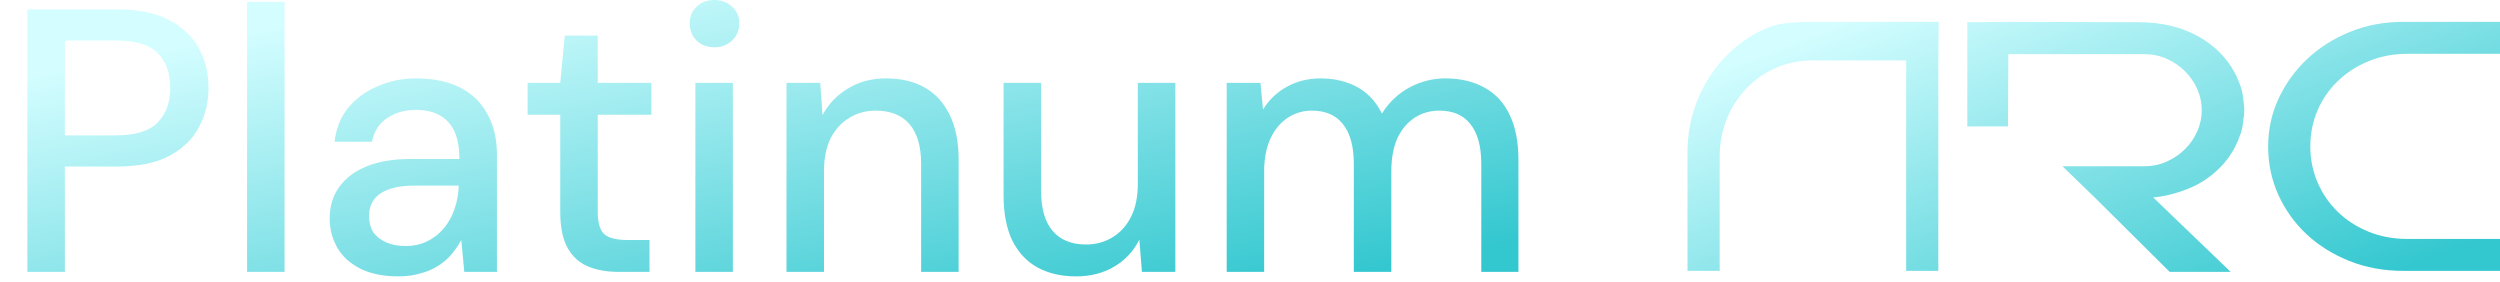
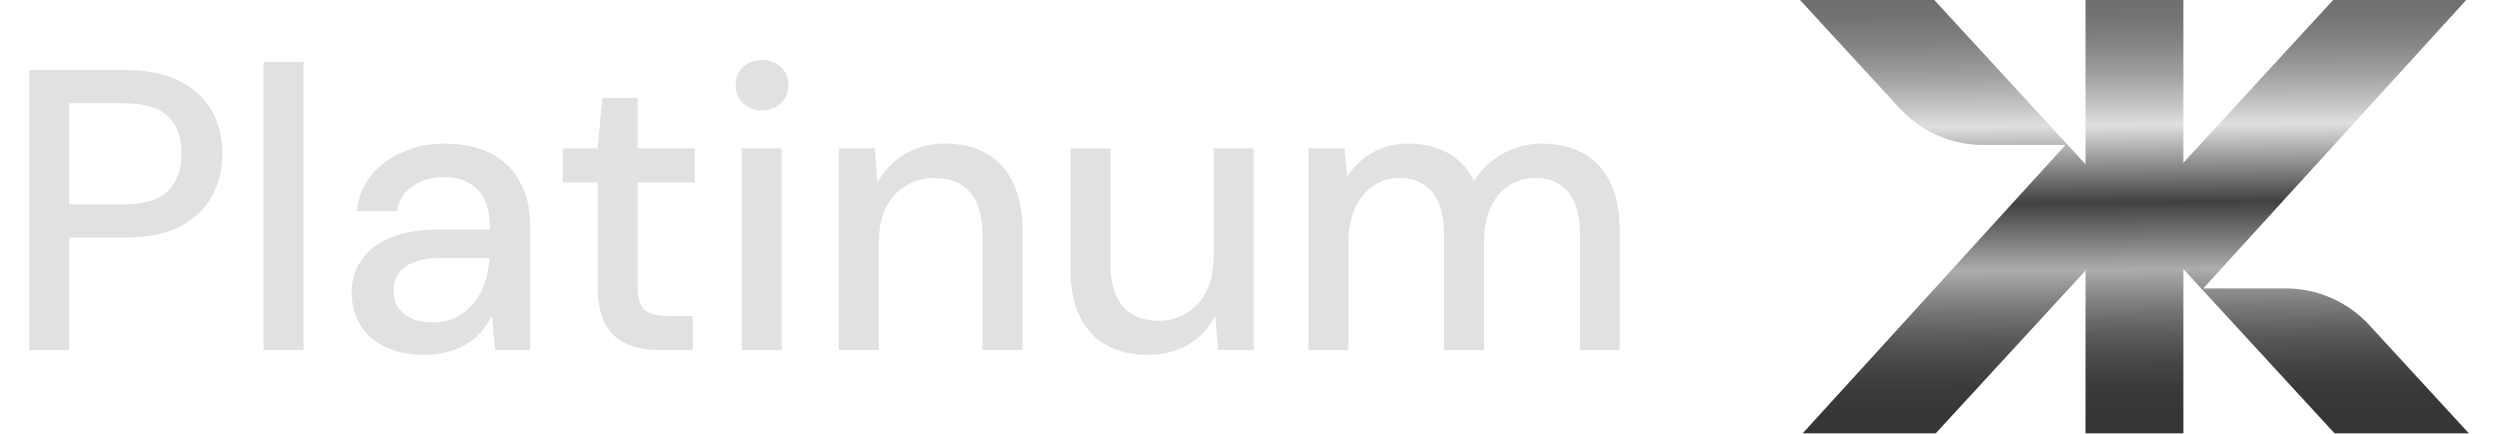
- <svg xmlns="http://www.w3.org/2000/svg" width="80" height="9" viewBox="0 0 80 9" fill="none">
-   <path d="M0.876 8.7V0.3H3.744C4.416 0.3 4.968 0.412 5.4 0.636C5.832 0.86 6.152 1.16 6.36 1.536C6.568 1.912 6.672 2.34 6.672 2.82C6.672 3.276 6.568 3.696 6.36 4.08C6.16 4.456 5.844 4.76 5.412 4.992C4.98 5.216 4.424 5.328 3.744 5.328H2.076V8.7H0.876ZM2.076 4.332H3.696C4.328 4.332 4.776 4.196 5.04 3.924C5.312 3.644 5.448 3.276 5.448 2.82C5.448 2.332 5.312 1.956 5.04 1.692C4.776 1.428 4.328 1.296 3.696 1.296H2.076V4.332ZM7.906 8.7V0.06H9.106V8.7H7.906ZM12.758 8.844C12.261 8.844 11.85 8.76 11.521 8.592C11.194 8.424 10.95 8.2 10.79 7.92C10.63 7.632 10.55 7.324 10.55 6.996C10.55 6.596 10.653 6.256 10.861 5.976C11.069 5.688 11.366 5.468 11.749 5.316C12.133 5.164 12.594 5.088 13.13 5.088H14.701C14.701 4.736 14.649 4.444 14.546 4.212C14.441 3.98 14.286 3.808 14.078 3.696C13.877 3.576 13.621 3.516 13.309 3.516C12.95 3.516 12.642 3.604 12.386 3.78C12.13 3.948 11.97 4.2 11.905 4.536H10.706C10.754 4.112 10.898 3.752 11.137 3.456C11.386 3.152 11.701 2.92 12.085 2.76C12.47 2.592 12.877 2.508 13.309 2.508C13.877 2.508 14.354 2.608 14.738 2.808C15.121 3.008 15.409 3.292 15.601 3.66C15.802 4.02 15.902 4.452 15.902 4.956V8.7H14.857L14.761 7.68C14.674 7.84 14.569 7.992 14.45 8.136C14.329 8.28 14.185 8.404 14.018 8.508C13.857 8.612 13.669 8.692 13.454 8.748C13.245 8.812 13.014 8.844 12.758 8.844ZM12.986 7.872C13.242 7.872 13.473 7.82 13.681 7.716C13.889 7.612 14.066 7.472 14.21 7.296C14.361 7.112 14.473 6.908 14.546 6.684C14.626 6.452 14.669 6.216 14.678 5.976V5.94H13.249C12.905 5.94 12.626 5.984 12.409 6.072C12.201 6.152 12.05 6.264 11.954 6.408C11.857 6.552 11.809 6.72 11.809 6.912C11.809 7.112 11.854 7.284 11.941 7.428C12.037 7.564 12.174 7.672 12.35 7.752C12.525 7.832 12.738 7.872 12.986 7.872ZM19.8 8.7C19.416 8.7 19.084 8.64 18.804 8.52C18.524 8.4 18.308 8.2 18.156 7.92C18.004 7.64 17.928 7.26 17.928 6.78V3.672H16.884V2.652H17.928L18.072 1.14H19.128V2.652H20.844V3.672H19.128V6.792C19.128 7.136 19.2 7.372 19.344 7.5C19.488 7.62 19.736 7.68 20.088 7.68H20.784V8.7H19.8ZM22.252 8.7V2.652H23.452V8.7H22.252ZM22.864 1.512C22.632 1.512 22.44 1.44 22.288 1.296C22.144 1.152 22.072 0.968 22.072 0.744C22.072 0.528 22.144 0.352 22.288 0.216C22.44 0.072 22.632 1.19209e-05 22.864 1.19209e-05C23.088 1.19209e-05 23.276 0.072 23.428 0.216C23.58 0.352 23.656 0.528 23.656 0.744C23.656 0.968 23.58 1.152 23.428 1.296C23.276 1.44 23.088 1.512 22.864 1.512ZM25.168 8.7V2.652H26.248L26.32 3.684C26.512 3.324 26.784 3.04 27.136 2.832C27.488 2.616 27.892 2.508 28.348 2.508C28.828 2.508 29.24 2.604 29.584 2.796C29.928 2.988 30.196 3.28 30.388 3.672C30.58 4.056 30.676 4.54 30.676 5.124V8.7H29.476V5.244C29.476 4.684 29.352 4.26 29.104 3.972C28.856 3.684 28.496 3.54 28.024 3.54C27.712 3.54 27.432 3.616 27.184 3.768C26.936 3.912 26.736 4.128 26.584 4.416C26.44 4.704 26.368 5.056 26.368 5.472V8.7H25.168ZM34.431 8.844C33.959 8.844 33.547 8.748 33.194 8.556C32.85 8.364 32.583 8.076 32.391 7.692C32.206 7.308 32.114 6.824 32.114 6.24V2.652H33.315V6.108C33.315 6.676 33.438 7.104 33.687 7.392C33.934 7.68 34.291 7.824 34.755 7.824C35.066 7.824 35.346 7.748 35.594 7.596C35.85 7.444 36.05 7.224 36.194 6.936C36.339 6.648 36.41 6.296 36.41 5.88V2.652H37.611V8.7H36.542L36.459 7.668C36.275 8.036 36.007 8.324 35.654 8.532C35.303 8.74 34.895 8.844 34.431 8.844ZM39.254 8.7V2.652H40.334L40.417 3.504C40.609 3.192 40.865 2.948 41.185 2.772C41.505 2.596 41.865 2.508 42.266 2.508C42.569 2.508 42.846 2.552 43.093 2.64C43.342 2.72 43.562 2.844 43.754 3.012C43.946 3.18 44.102 3.388 44.221 3.636C44.438 3.284 44.725 3.008 45.086 2.808C45.453 2.608 45.842 2.508 46.249 2.508C46.737 2.508 47.157 2.608 47.51 2.808C47.861 3 48.13 3.292 48.313 3.684C48.498 4.068 48.59 4.548 48.59 5.124V8.7H47.401V5.244C47.401 4.684 47.285 4.26 47.053 3.972C46.83 3.684 46.498 3.54 46.057 3.54C45.761 3.54 45.498 3.616 45.266 3.768C45.033 3.92 44.849 4.14 44.714 4.428C44.586 4.716 44.522 5.068 44.522 5.484V8.7H43.322V5.244C43.322 4.684 43.206 4.26 42.974 3.972C42.749 3.684 42.417 3.54 41.977 3.54C41.697 3.54 41.441 3.616 41.209 3.768C40.977 3.92 40.794 4.14 40.657 4.428C40.522 4.716 40.453 5.068 40.453 5.484V8.7H39.254Z" fill="url(#paint0_linear_94_60935)" />
-   <path d="M68.451 0.711C69.18 0.711 69.82 0.867 70.371 1.178C70.687 1.359 70.956 1.58 71.179 1.841C71.402 2.102 71.57 2.396 71.683 2.722C71.716 2.801 71.736 2.87 71.744 2.928C71.744 2.95 71.748 2.965 71.756 2.972C71.764 3.015 71.77 3.059 71.774 3.102C71.778 3.146 71.784 3.186 71.792 3.222V3.243C71.801 3.287 71.807 3.33 71.811 3.374C71.815 3.417 71.817 3.465 71.817 3.515V3.537C71.817 3.588 71.815 3.635 71.811 3.678C71.807 3.722 71.801 3.765 71.792 3.809L71.756 4.08C71.748 4.088 71.744 4.102 71.744 4.124C71.736 4.16 71.728 4.193 71.719 4.222C71.712 4.251 71.699 4.283 71.683 4.32C71.57 4.653 71.402 4.95 71.179 5.211C70.956 5.472 70.687 5.693 70.371 5.874C70.103 6.019 69.808 6.133 69.484 6.216C69.297 6.264 69.104 6.299 68.904 6.319L71.381 8.7H69.429L67.053 6.341L65.998 5.32H68.609C68.876 5.32 69.121 5.269 69.344 5.167C69.567 5.066 69.761 4.932 69.927 4.765C70.093 4.599 70.223 4.408 70.316 4.195C70.409 3.981 70.456 3.758 70.456 3.526C70.456 3.294 70.409 3.071 70.316 2.858C70.223 2.644 70.093 2.454 69.927 2.287C69.761 2.12 69.567 1.986 69.344 1.885C69.121 1.783 68.876 1.733 68.609 1.733H64.267L64.255 4.045H62.954V0.711L64.255 0.7L68.451 0.711ZM57.922 0.7C57.954 0.7 57.986 0.7 58.019 0.7L58.057 0.701L62.037 0.7L62.026 1.932V8.667H60.997V1.932H58.013C57.603 1.932 57.218 2.008 56.856 2.161C56.494 2.314 56.178 2.529 55.907 2.806C55.636 3.084 55.422 3.411 55.265 3.789C55.108 4.167 55.029 4.577 55.029 5.02V8.667H54L54 4.875C54 4.28 54.106 3.723 54.318 3.204C54.529 2.686 54.818 2.233 55.183 1.847C55.548 1.461 55.973 1.156 56.458 0.931C56.915 0.719 57.403 0.713 57.922 0.7ZM80 0.7V1.722L77.04 1.722C76.595 1.722 76.181 1.8 75.801 1.956C75.42 2.112 75.09 2.324 74.811 2.593C74.531 2.862 74.314 3.176 74.16 3.535C74.007 3.894 73.93 4.277 73.93 4.684C73.93 5.09 74.007 5.473 74.16 5.833C74.314 6.192 74.529 6.506 74.805 6.775C75.08 7.043 75.408 7.256 75.789 7.412C76.169 7.568 76.587 7.646 77.04 7.646H80V8.667H76.894C76.279 8.667 75.708 8.562 75.181 8.352C74.655 8.142 74.199 7.858 73.814 7.499C73.429 7.14 73.128 6.72 72.909 6.238C72.69 5.756 72.581 5.24 72.581 4.689C72.581 4.138 72.694 3.622 72.921 3.14C73.148 2.658 73.456 2.236 73.844 1.874C74.233 1.512 74.689 1.225 75.212 1.015C75.734 0.805 76.295 0.7 76.894 0.7H80Z" fill="url(#paint1_linear_94_60935)" />
+ <svg xmlns="http://www.w3.org/2000/svg" width="75" height="13" viewBox="0 0 75 13" fill="none">
+   <path d="M0.876 10.5V2.1H3.744C4.416 2.1 4.968 2.212 5.4 2.436C5.832 2.66 6.152 2.96 6.36 3.336C6.568 3.712 6.672 4.14 6.672 4.62C6.672 5.076 6.568 5.496 6.36 5.88C6.16 6.256 5.844 6.56 5.412 6.792C4.98 7.016 4.424 7.128 3.744 7.128H2.076V10.5H0.876ZM2.076 6.132H3.696C4.328 6.132 4.776 5.996 5.04 5.724C5.312 5.444 5.448 5.076 5.448 4.62C5.448 4.132 5.312 3.756 5.04 3.492C4.776 3.228 4.328 3.096 3.696 3.096H2.076V6.132ZM7.906 10.5V1.86H9.106V10.5H7.906ZM12.758 10.644C12.261 10.644 11.85 10.56 11.521 10.392C11.194 10.224 10.95 10 10.79 9.72C10.63 9.432 10.55 9.124 10.55 8.796C10.55 8.396 10.653 8.056 10.861 7.776C11.069 7.488 11.366 7.268 11.749 7.116C12.133 6.964 12.594 6.888 13.13 6.888H14.701C14.701 6.536 14.649 6.244 14.546 6.012C14.441 5.78 14.286 5.608 14.078 5.496C13.877 5.376 13.621 5.316 13.309 5.316C12.95 5.316 12.642 5.404 12.386 5.58C12.13 5.748 11.97 6 11.905 6.336H10.706C10.754 5.912 10.898 5.552 11.137 5.256C11.386 4.952 11.701 4.72 12.085 4.56C12.47 4.392 12.877 4.308 13.309 4.308C13.877 4.308 14.354 4.408 14.738 4.608C15.121 4.808 15.409 5.092 15.601 5.46C15.802 5.82 15.902 6.252 15.902 6.756V10.5H14.857L14.761 9.48C14.674 9.64 14.569 9.792 14.45 9.936C14.329 10.08 14.185 10.204 14.018 10.308C13.857 10.412 13.669 10.492 13.454 10.548C13.245 10.612 13.014 10.644 12.758 10.644ZM12.986 9.672C13.242 9.672 13.473 9.62 13.681 9.516C13.889 9.412 14.066 9.272 14.21 9.096C14.361 8.912 14.473 8.708 14.546 8.484C14.626 8.252 14.669 8.016 14.678 7.776V7.74H13.249C12.905 7.74 12.626 7.784 12.409 7.872C12.201 7.952 12.05 8.064 11.954 8.208C11.857 8.352 11.809 8.52 11.809 8.712C11.809 8.912 11.854 9.084 11.941 9.228C12.037 9.364 12.174 9.472 12.35 9.552C12.525 9.632 12.738 9.672 12.986 9.672ZM19.8 10.5C19.416 10.5 19.084 10.44 18.804 10.32C18.524 10.2 18.308 10 18.156 9.72C18.004 9.44 17.928 9.06 17.928 8.58V5.472H16.884V4.452H17.928L18.072 2.94H19.128V4.452H20.844V5.472H19.128V8.592C19.128 8.936 19.2 9.172 19.344 9.3C19.488 9.42 19.736 9.48 20.088 9.48H20.784V10.5H19.8ZM22.252 10.5V4.452H23.452V10.5H22.252ZM22.864 3.312C22.632 3.312 22.44 3.24 22.288 3.096C22.144 2.952 22.072 2.768 22.072 2.544C22.072 2.328 22.144 2.152 22.288 2.016C22.44 1.872 22.632 1.8 22.864 1.8C23.088 1.8 23.276 1.872 23.428 2.016C23.58 2.152 23.656 2.328 23.656 2.544C23.656 2.768 23.58 2.952 23.428 3.096C23.276 3.24 23.088 3.312 22.864 3.312ZM25.168 10.5V4.452H26.248L26.32 5.484C26.512 5.124 26.784 4.84 27.136 4.632C27.488 4.416 27.892 4.308 28.348 4.308C28.828 4.308 29.24 4.404 29.584 4.596C29.928 4.788 30.196 5.08 30.388 5.472C30.58 5.856 30.676 6.34 30.676 6.924V10.5H29.476V7.044C29.476 6.484 29.352 6.06 29.104 5.772C28.856 5.484 28.496 5.34 28.024 5.34C27.712 5.34 27.432 5.416 27.184 5.568C26.936 5.712 26.736 5.928 26.584 6.216C26.44 6.504 26.368 6.856 26.368 7.272V10.5H25.168ZM34.431 10.644C33.959 10.644 33.547 10.548 33.194 10.356C32.85 10.164 32.583 9.876 32.391 9.492C32.206 9.108 32.114 8.624 32.114 8.04V4.452H33.315V7.908C33.315 8.476 33.438 8.904 33.687 9.192C33.934 9.48 34.291 9.624 34.755 9.624C35.066 9.624 35.346 9.548 35.594 9.396C35.85 9.244 36.05 9.024 36.194 8.736C36.339 8.448 36.41 8.096 36.41 7.68V4.452H37.611V10.5H36.542L36.459 9.468C36.275 9.836 36.007 10.124 35.654 10.332C35.303 10.54 34.895 10.644 34.431 10.644ZM39.254 10.5V4.452H40.334L40.417 5.304C40.609 4.992 40.865 4.748 41.185 4.572C41.505 4.396 41.865 4.308 42.266 4.308C42.569 4.308 42.846 4.352 43.093 4.44C43.342 4.52 43.562 4.644 43.754 4.812C43.946 4.98 44.102 5.188 44.221 5.436C44.438 5.084 44.725 4.808 45.086 4.608C45.453 4.408 45.842 4.308 46.249 4.308C46.737 4.308 47.157 4.408 47.51 4.608C47.861 4.8 48.13 5.092 48.313 5.484C48.498 5.868 48.59 6.348 48.59 6.924V10.5H47.401V7.044C47.401 6.484 47.285 6.06 47.053 5.772C46.83 5.484 46.498 5.34 46.057 5.34C45.761 5.34 45.498 5.416 45.266 5.568C45.033 5.72 44.849 5.94 44.714 6.228C44.586 6.516 44.522 6.868 44.522 7.284V10.5H43.322V7.044C43.322 6.484 43.206 6.06 42.974 5.772C42.749 5.484 42.417 5.34 41.977 5.34C41.697 5.34 41.441 5.416 41.209 5.568C40.977 5.72 40.794 5.94 40.657 6.228C40.522 6.516 40.453 6.868 40.453 7.284V10.5H39.254Z" fill="#E1E1E1" />
+   <path d="M74.066 13H70.037L66.067 8.687L64.033 6.477L69.994 0H73.987L66.1 8.651H68.57C69.522 8.651 70.431 9.05 71.076 9.75L74.066 13Z" fill="url(#paint0_linear_25_16659)" />
+   <path d="M54 0H58.029L61.999 4.313L64.033 6.523L58.072 13H54.08L61.966 4.349H59.496C58.544 4.349 57.635 3.95 56.99 3.25L54 0Z" fill="url(#paint1_linear_25_16659)" />
+   <path d="M65.502 0H62.565V13H65.502V0Z" fill="url(#paint2_linear_25_16659)" />
  <defs>
-     <linearGradient id="paint0_linear_94_60935" x1="9.211" y1="0.841" x2="12.058" y2="15.057" gradientUnits="userSpaceOnUse">
-       <stop stop-color="#D3FDFF" />
-       <stop offset="1" stop-color="#33C7CF" />
+     <linearGradient id="paint0_linear_25_16659" x1="68.963" y1="-1.927" x2="69.091" y2="12.349" gradientUnits="userSpaceOnUse">
+       <stop stop-color="#A2A2A2" />
+       <stop offset="0.009" stop-color="#9C9C9C" />
+       <stop offset="0.054" stop-color="#838383" />
+       <stop offset="0.094" stop-color="#737373" />
+       <stop offset="0.127" stop-color="#6E6E6E" />
+       <stop offset="0.169" stop-color="#747474" />
+       <stop offset="0.224" stop-color="#848484" />
+       <stop offset="0.287" stop-color="#9F9F9F" />
+       <stop offset="0.354" stop-color="#C5C5C5" />
+       <stop offset="0.395" stop-color="#DFDFDF" />
+       <stop offset="0.557" stop-color="#414042" />
+       <stop offset="0.699" stop-color="#ADADAD" />
+       <stop offset="0.717" stop-color="#9F9F9F" />
+       <stop offset="0.776" stop-color="#7A7A7A" />
+       <stop offset="0.834" stop-color="#5C5C5C" />
+       <stop offset="0.891" stop-color="#474747" />
+       <stop offset="0.947" stop-color="#3A3A3A" />
+       <stop offset="1" stop-color="#363636" />
    </linearGradient>
-     <linearGradient id="paint1_linear_94_60935" x1="58.79" y1="0.841" x2="63.749" y2="13.717" gradientUnits="userSpaceOnUse">
-       <stop stop-color="#D3FDFF" />
-       <stop offset="1" stop-color="#33C7CF" />
+     <linearGradient id="paint1_linear_25_16659" x1="58.952" y1="-1.837" x2="59.08" y2="12.439" gradientUnits="userSpaceOnUse">
+       <stop stop-color="#A2A2A2" />
+       <stop offset="0.009" stop-color="#9C9C9C" />
+       <stop offset="0.054" stop-color="#838383" />
+       <stop offset="0.094" stop-color="#737373" />
+       <stop offset="0.127" stop-color="#6E6E6E" />
+       <stop offset="0.169" stop-color="#747474" />
+       <stop offset="0.224" stop-color="#848484" />
+       <stop offset="0.287" stop-color="#9F9F9F" />
+       <stop offset="0.354" stop-color="#C5C5C5" />
+       <stop offset="0.395" stop-color="#DFDFDF" />
+       <stop offset="0.557" stop-color="#414042" />
+       <stop offset="0.699" stop-color="#ADADAD" />
+       <stop offset="0.717" stop-color="#9F9F9F" />
+       <stop offset="0.776" stop-color="#7A7A7A" />
+       <stop offset="0.834" stop-color="#5C5C5C" />
+       <stop offset="0.891" stop-color="#474747" />
+       <stop offset="0.947" stop-color="#3A3A3A" />
+       <stop offset="1" stop-color="#363636" />
+     </linearGradient>
+     <linearGradient id="paint2_linear_25_16659" x1="63.959" y1="-1.882" x2="64.087" y2="12.394" gradientUnits="userSpaceOnUse">
+       <stop stop-color="#A2A2A2" />
+       <stop offset="0.009" stop-color="#9C9C9C" />
+       <stop offset="0.054" stop-color="#838383" />
+       <stop offset="0.094" stop-color="#737373" />
+       <stop offset="0.127" stop-color="#6E6E6E" />
+       <stop offset="0.169" stop-color="#747474" />
+       <stop offset="0.224" stop-color="#848484" />
+       <stop offset="0.287" stop-color="#9F9F9F" />
+       <stop offset="0.354" stop-color="#C5C5C5" />
+       <stop offset="0.395" stop-color="#DFDFDF" />
+       <stop offset="0.557" stop-color="#414042" />
+       <stop offset="0.699" stop-color="#ADADAD" />
+       <stop offset="0.717" stop-color="#9F9F9F" />
+       <stop offset="0.776" stop-color="#7A7A7A" />
+       <stop offset="0.834" stop-color="#5C5C5C" />
+       <stop offset="0.891" stop-color="#474747" />
+       <stop offset="0.947" stop-color="#3A3A3A" />
+       <stop offset="1" stop-color="#363636" />
    </linearGradient>
  </defs>
</svg>
